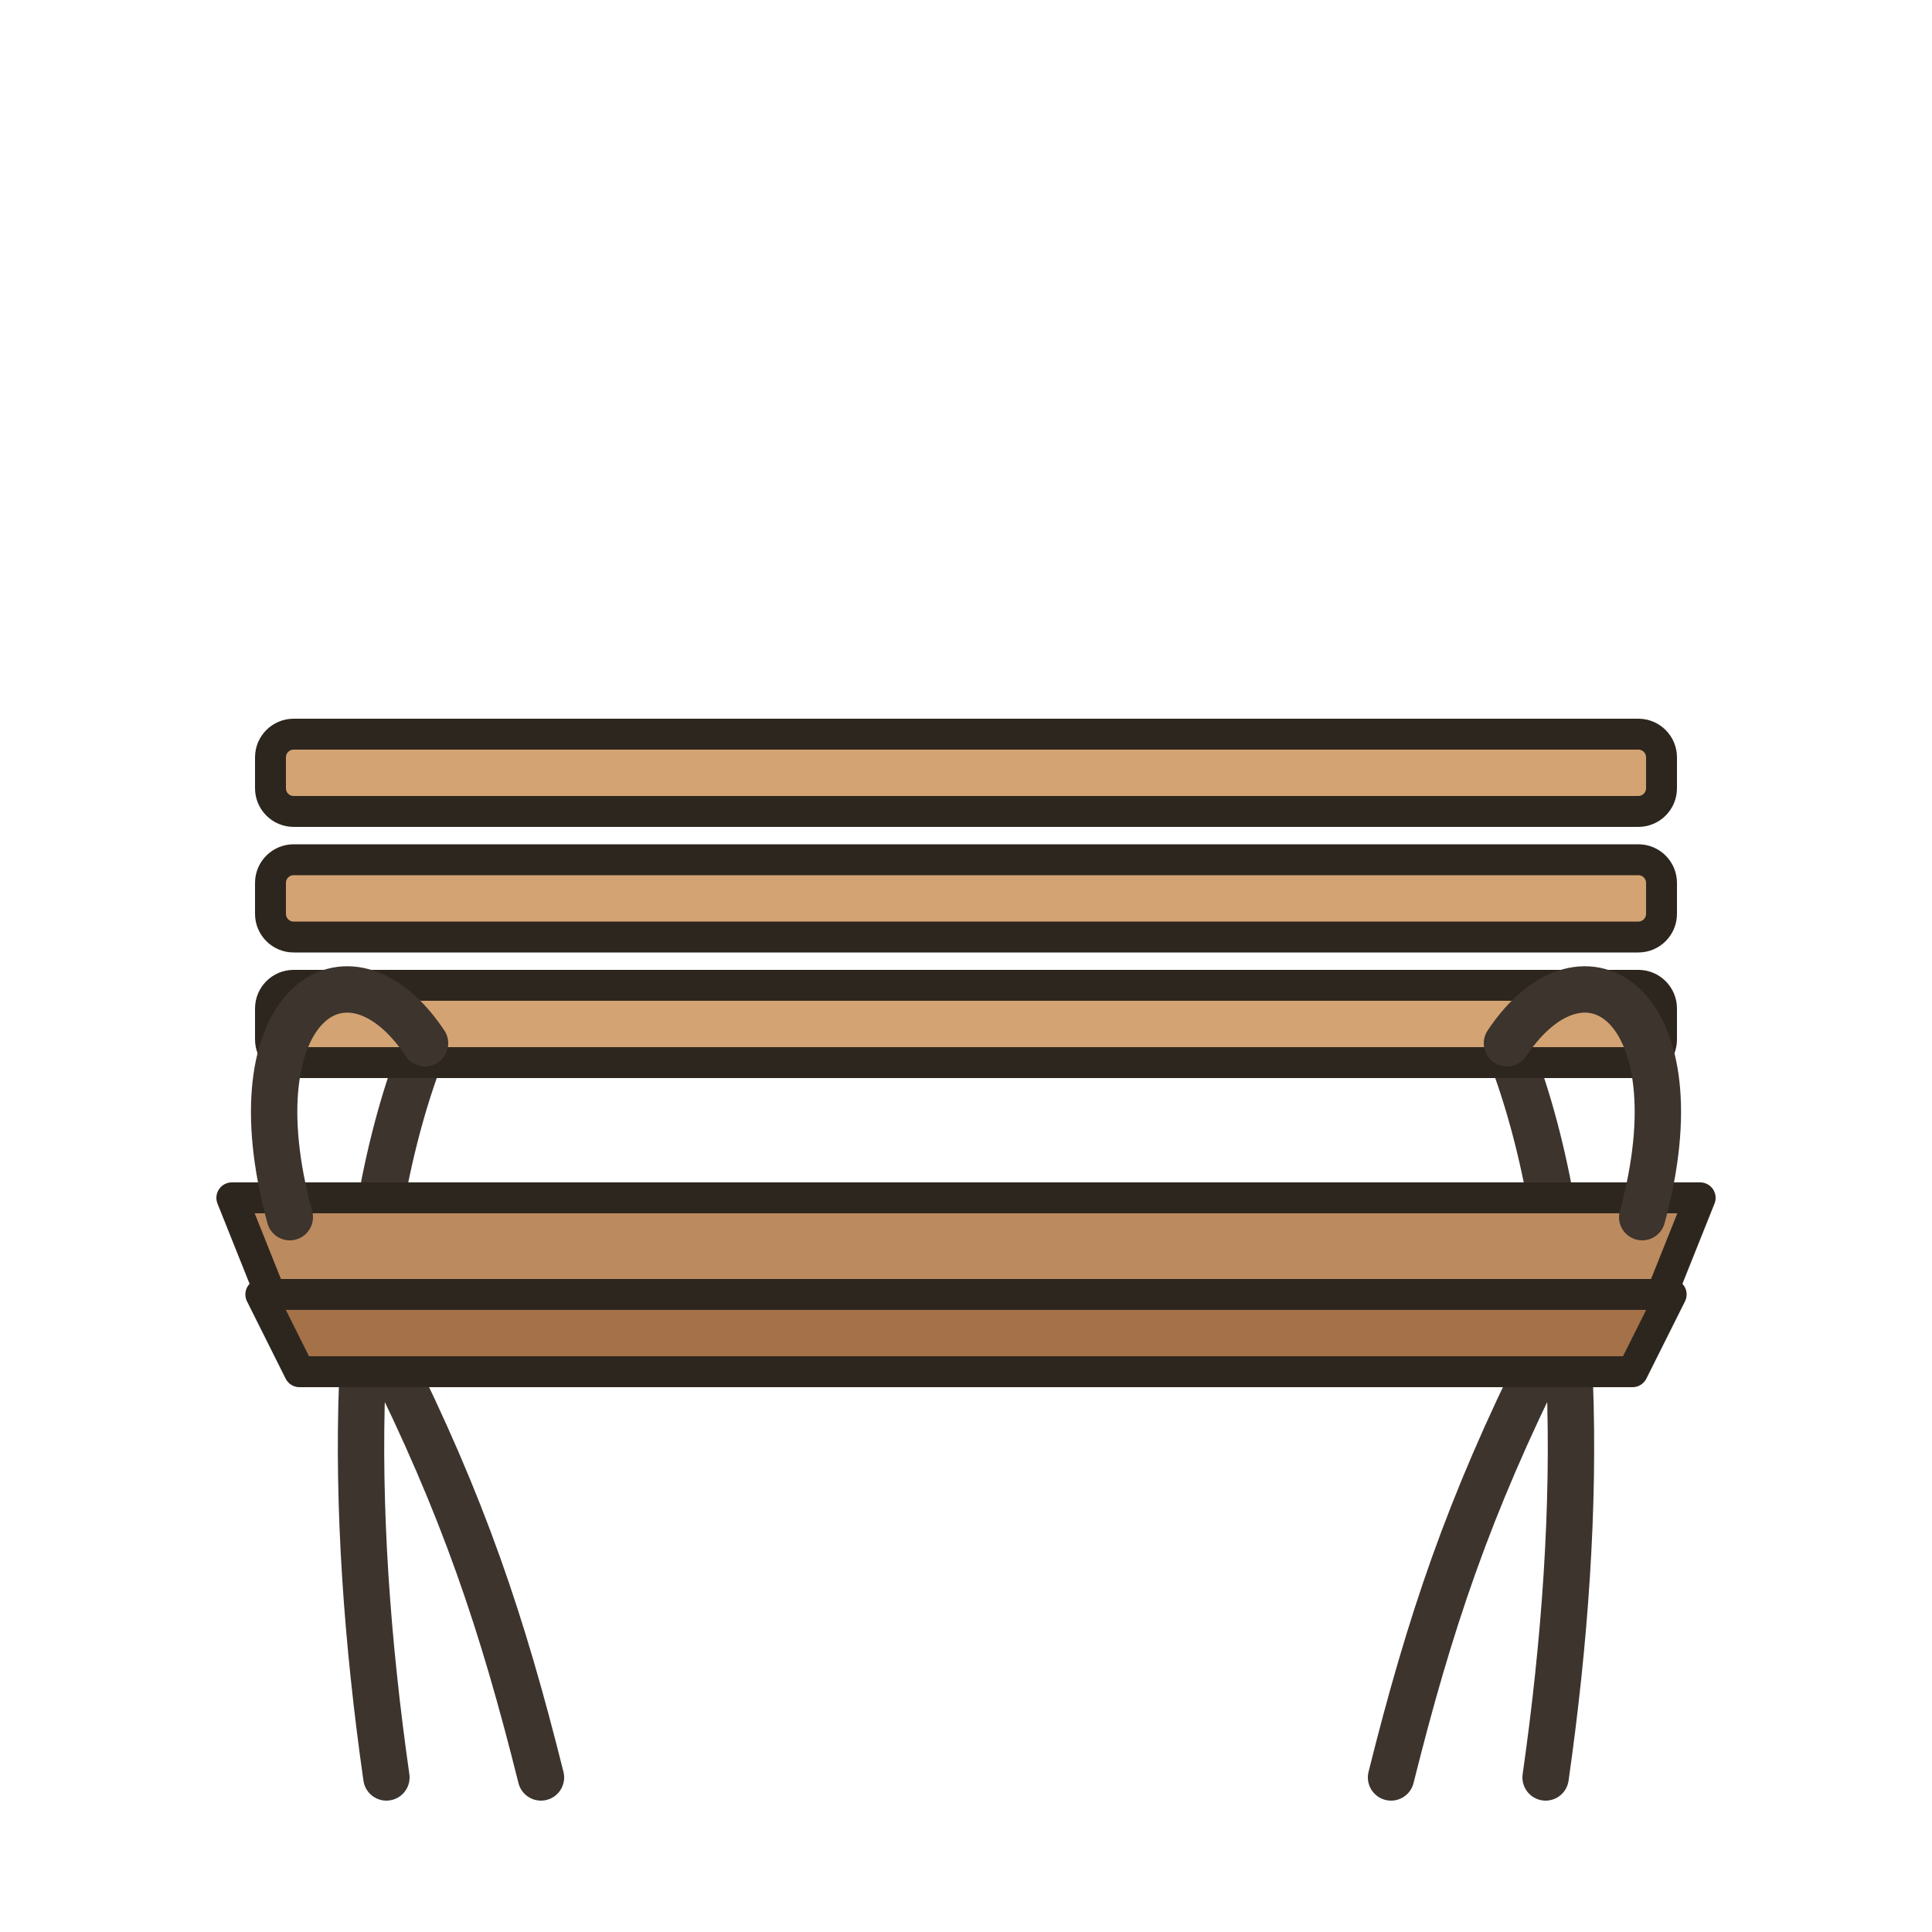
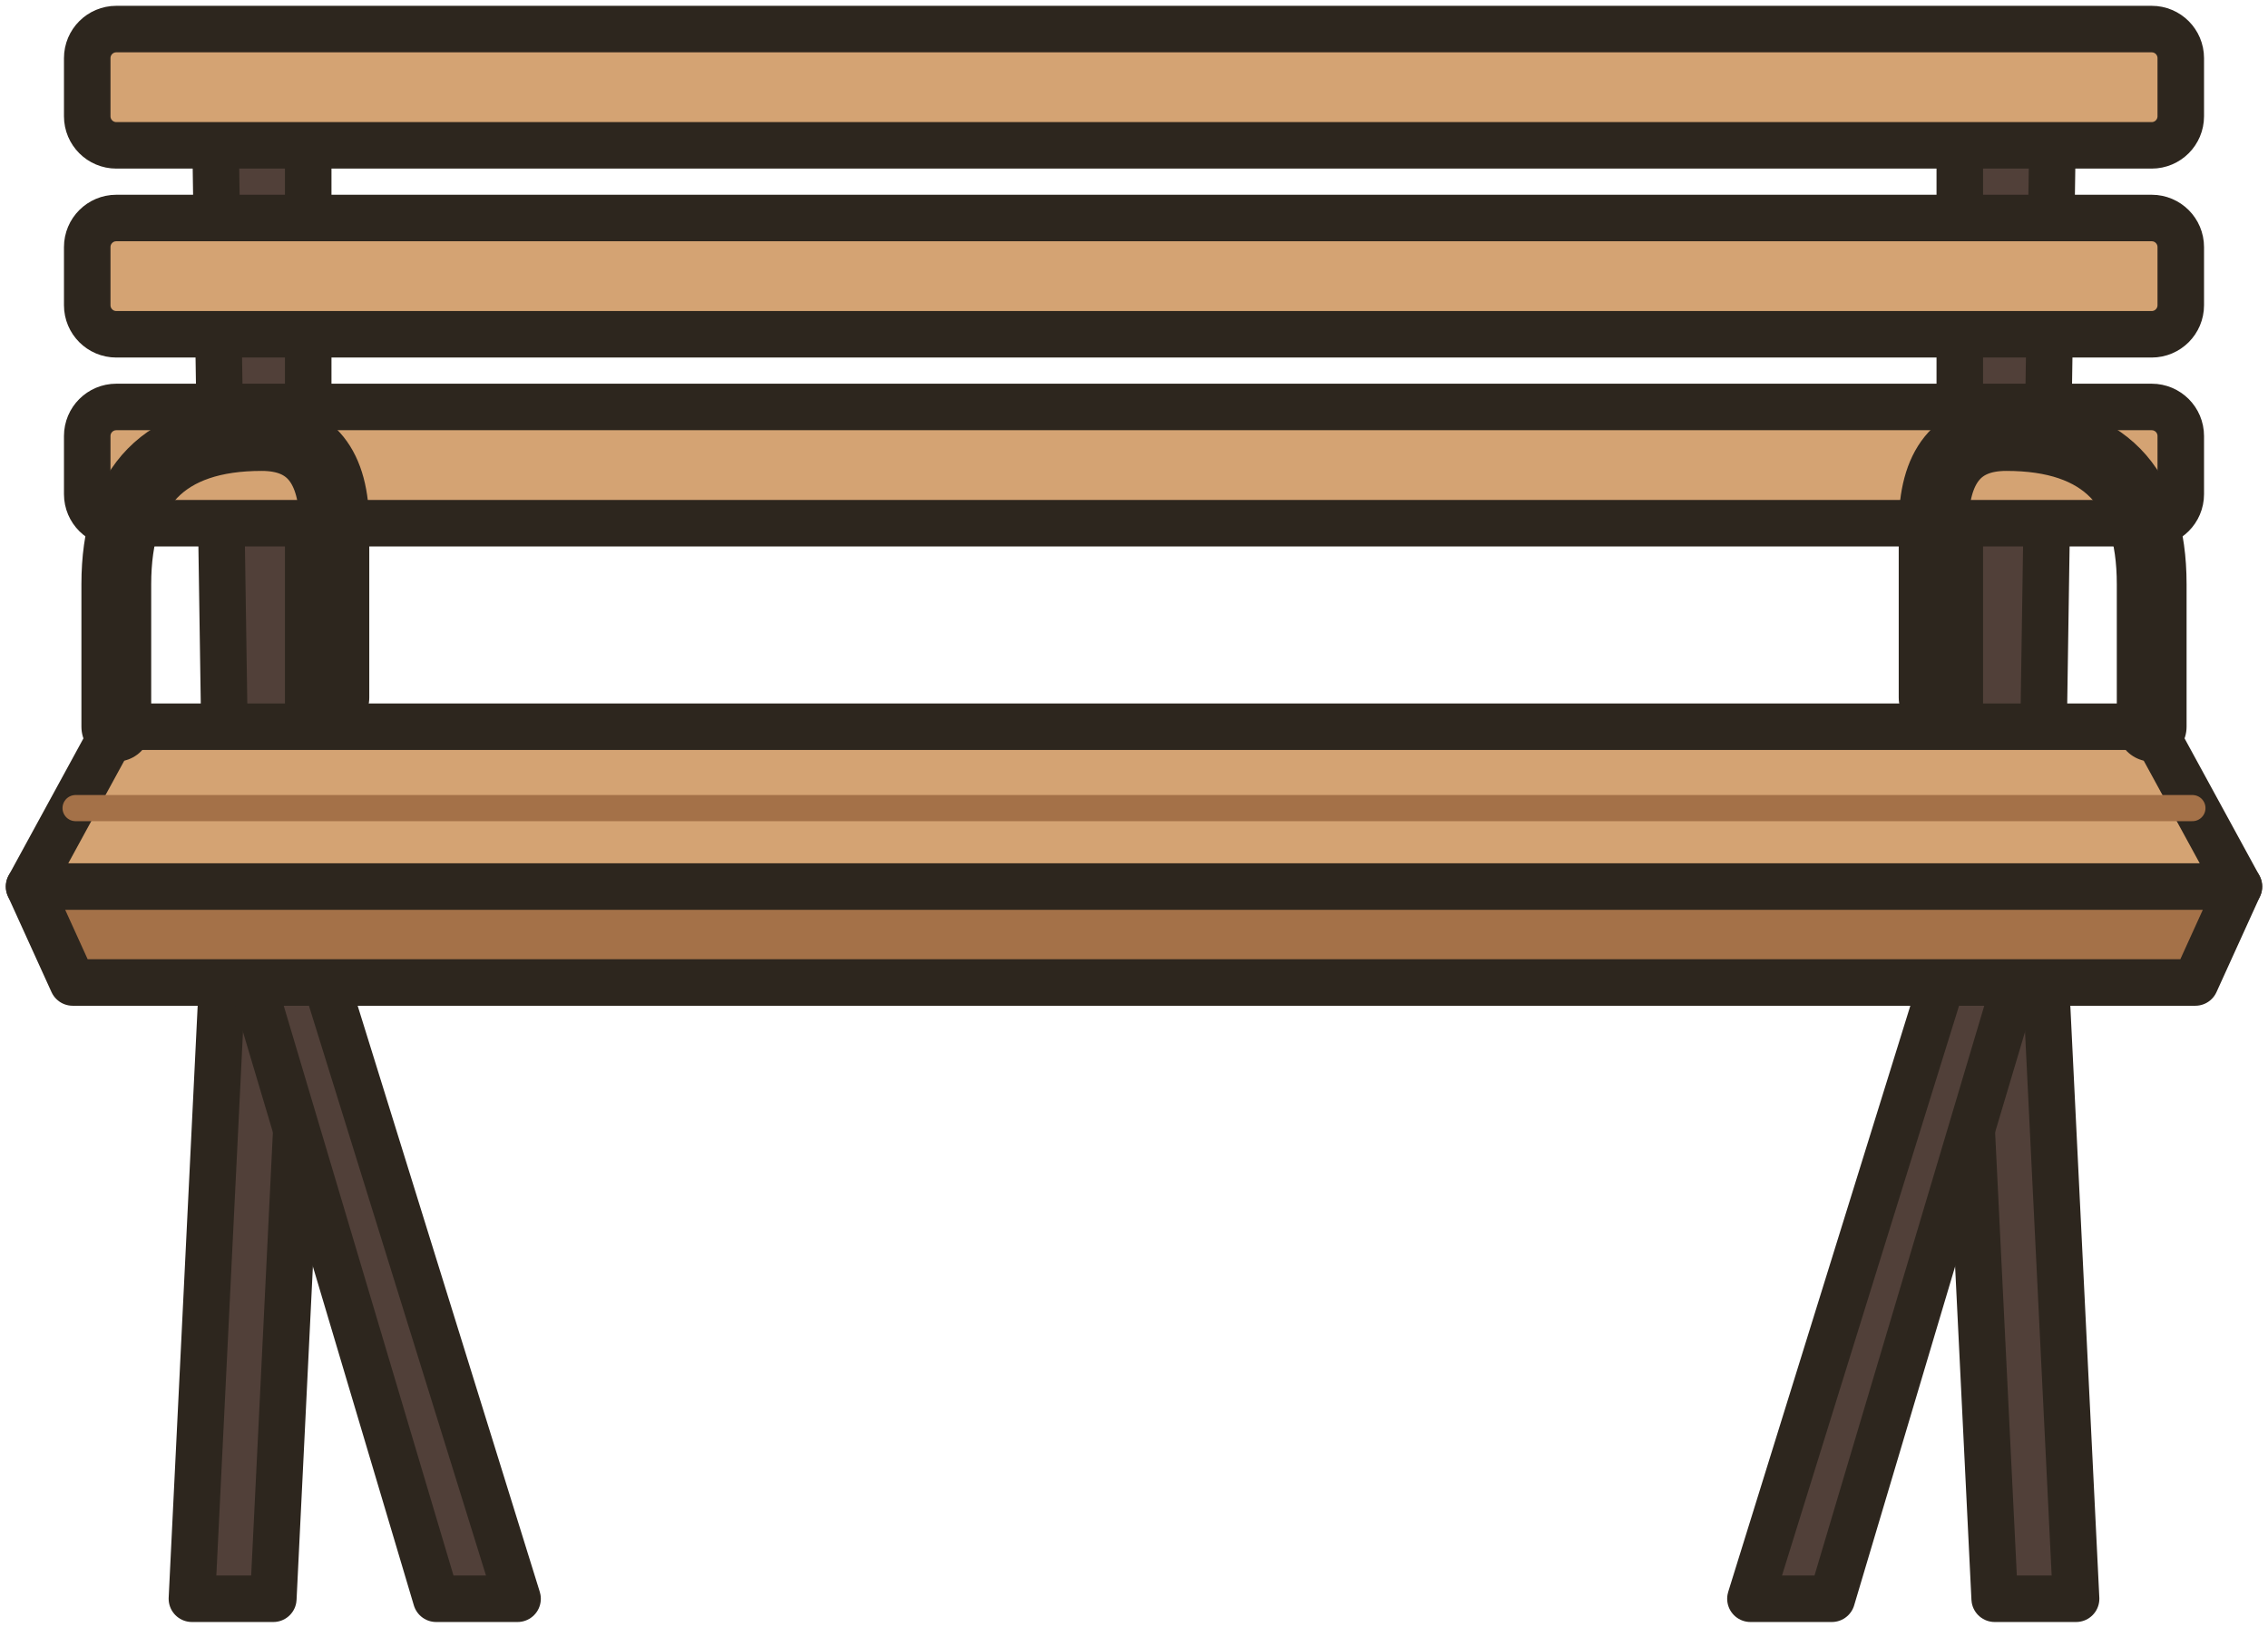
- <svg xmlns="http://www.w3.org/2000/svg" viewBox="0 0 1000 1000" data-asset-id="prop_bench">
-   <g id="prop" stroke="#2d261e" stroke-width="16" stroke-linejoin="round" stroke-linecap="round">
-     <path d="M220 540 C180 640 180 780 200 920 M200 700 C240 780 260 840 280 920" fill="none" stroke="#3c342d" stroke-width="24" />
-     <path d="M780 540 C820 640 820 780 800 920 M800 700 C760 780 740 840 720 920" fill="none" stroke="#3c342d" stroke-width="24" />
-     <rect x="140" y="380" width="720" height="40" rx="12" fill="#d4a373" stroke="#2d261e" stroke-width="16" />
-     <rect x="140" y="445" width="720" height="40" rx="12" fill="#d4a373" stroke="#2d261e" stroke-width="16" />
-     <rect x="140" y="510" width="720" height="40" rx="12" fill="#d4a373" stroke="#2d261e" stroke-width="16" />
-     <polygon points="120,620 880,620 860,670 140,670" fill="#bc8a5f" stroke="#2d261e" stroke-width="16" />
-     <polygon points="135,670 865,670 845,710 155,710" fill="#a47148" stroke="#2d261e" stroke-width="16" />
-     <path d="M150 630 C120 520 180 480 220 540" fill="none" stroke="#3c342d" stroke-width="24" />
-     <path d="M850 630 C880 520 820 480 780 540" fill="none" stroke="#3c342d" stroke-width="24" />
+ <svg xmlns="http://www.w3.org/2000/svg" viewBox="110 370 780 563" data-asset-id="prop_bench">
+   <g id="prop" stroke="#2d261e" stroke-width="16" stroke-linecap="round" stroke-linejoin="round">
+     <path d="M184 410 H216 V675 L204 920 H176 L188 675 Z M784 410 H816 L812 675 L824 920 H796 L784 675 Z" fill="#514039" />
+     <path d="M215 685 L288 920 H260 L190 685 Z M785 685 L810 685 L740 920 H712 Z" fill="#514039" />
+     <rect x="140" y="380" width="720" height="40" rx="10" fill="#d4a373" />
+     <rect x="140" y="445" width="720" height="40" rx="10" fill="#d4a373" />
+     <rect x="140" y="510" width="720" height="40" rx="10" fill="#d4a373" />
+     <path d="M150 620 H850 L880 675 H120 Z" fill="#d4a373" />
+     <path d="M120 675 H880 L865 708 H135 Z" fill="#a47148" />
+     <path d="M136 648 H864" fill="none" stroke="#a47148" stroke-width="9" />
+     <path d="M150 620 V571 Q150 520 200 520 Q225 520 225 551 V610 M850 620 V571 Q850 520 800 520 Q775 520 775 551 V610" fill="none" stroke-width="24" />
  </g>
</svg>
